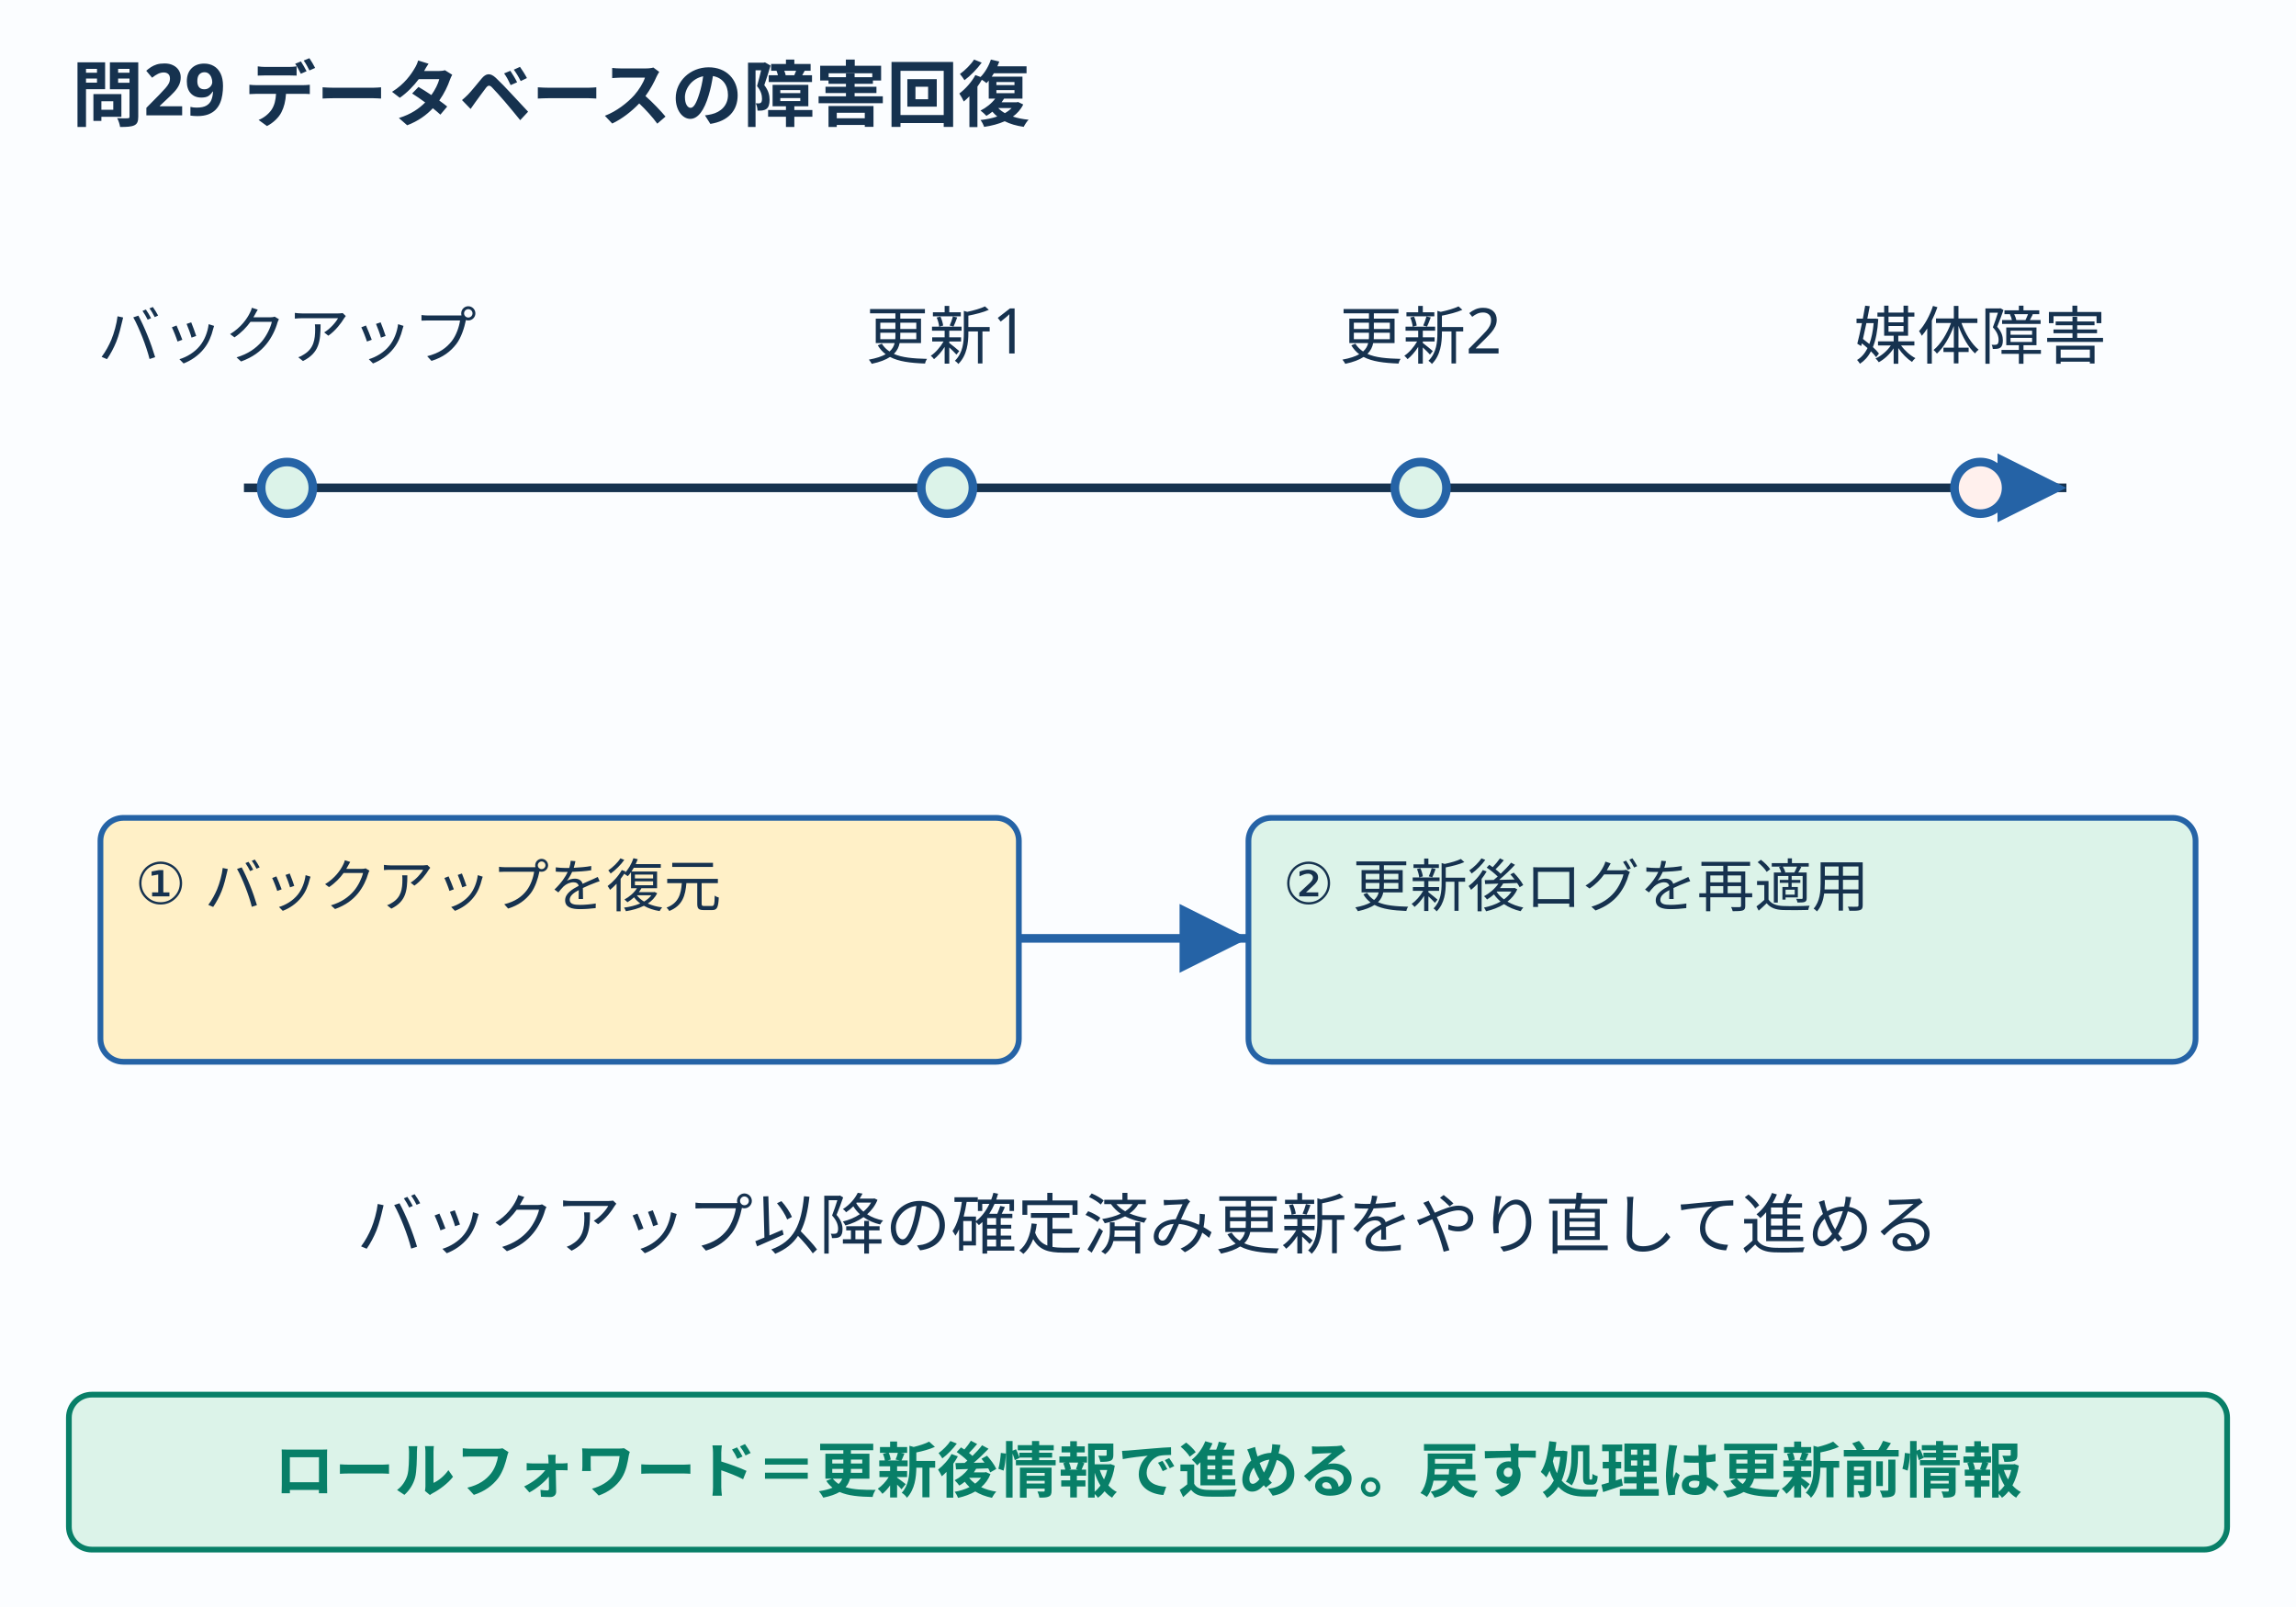
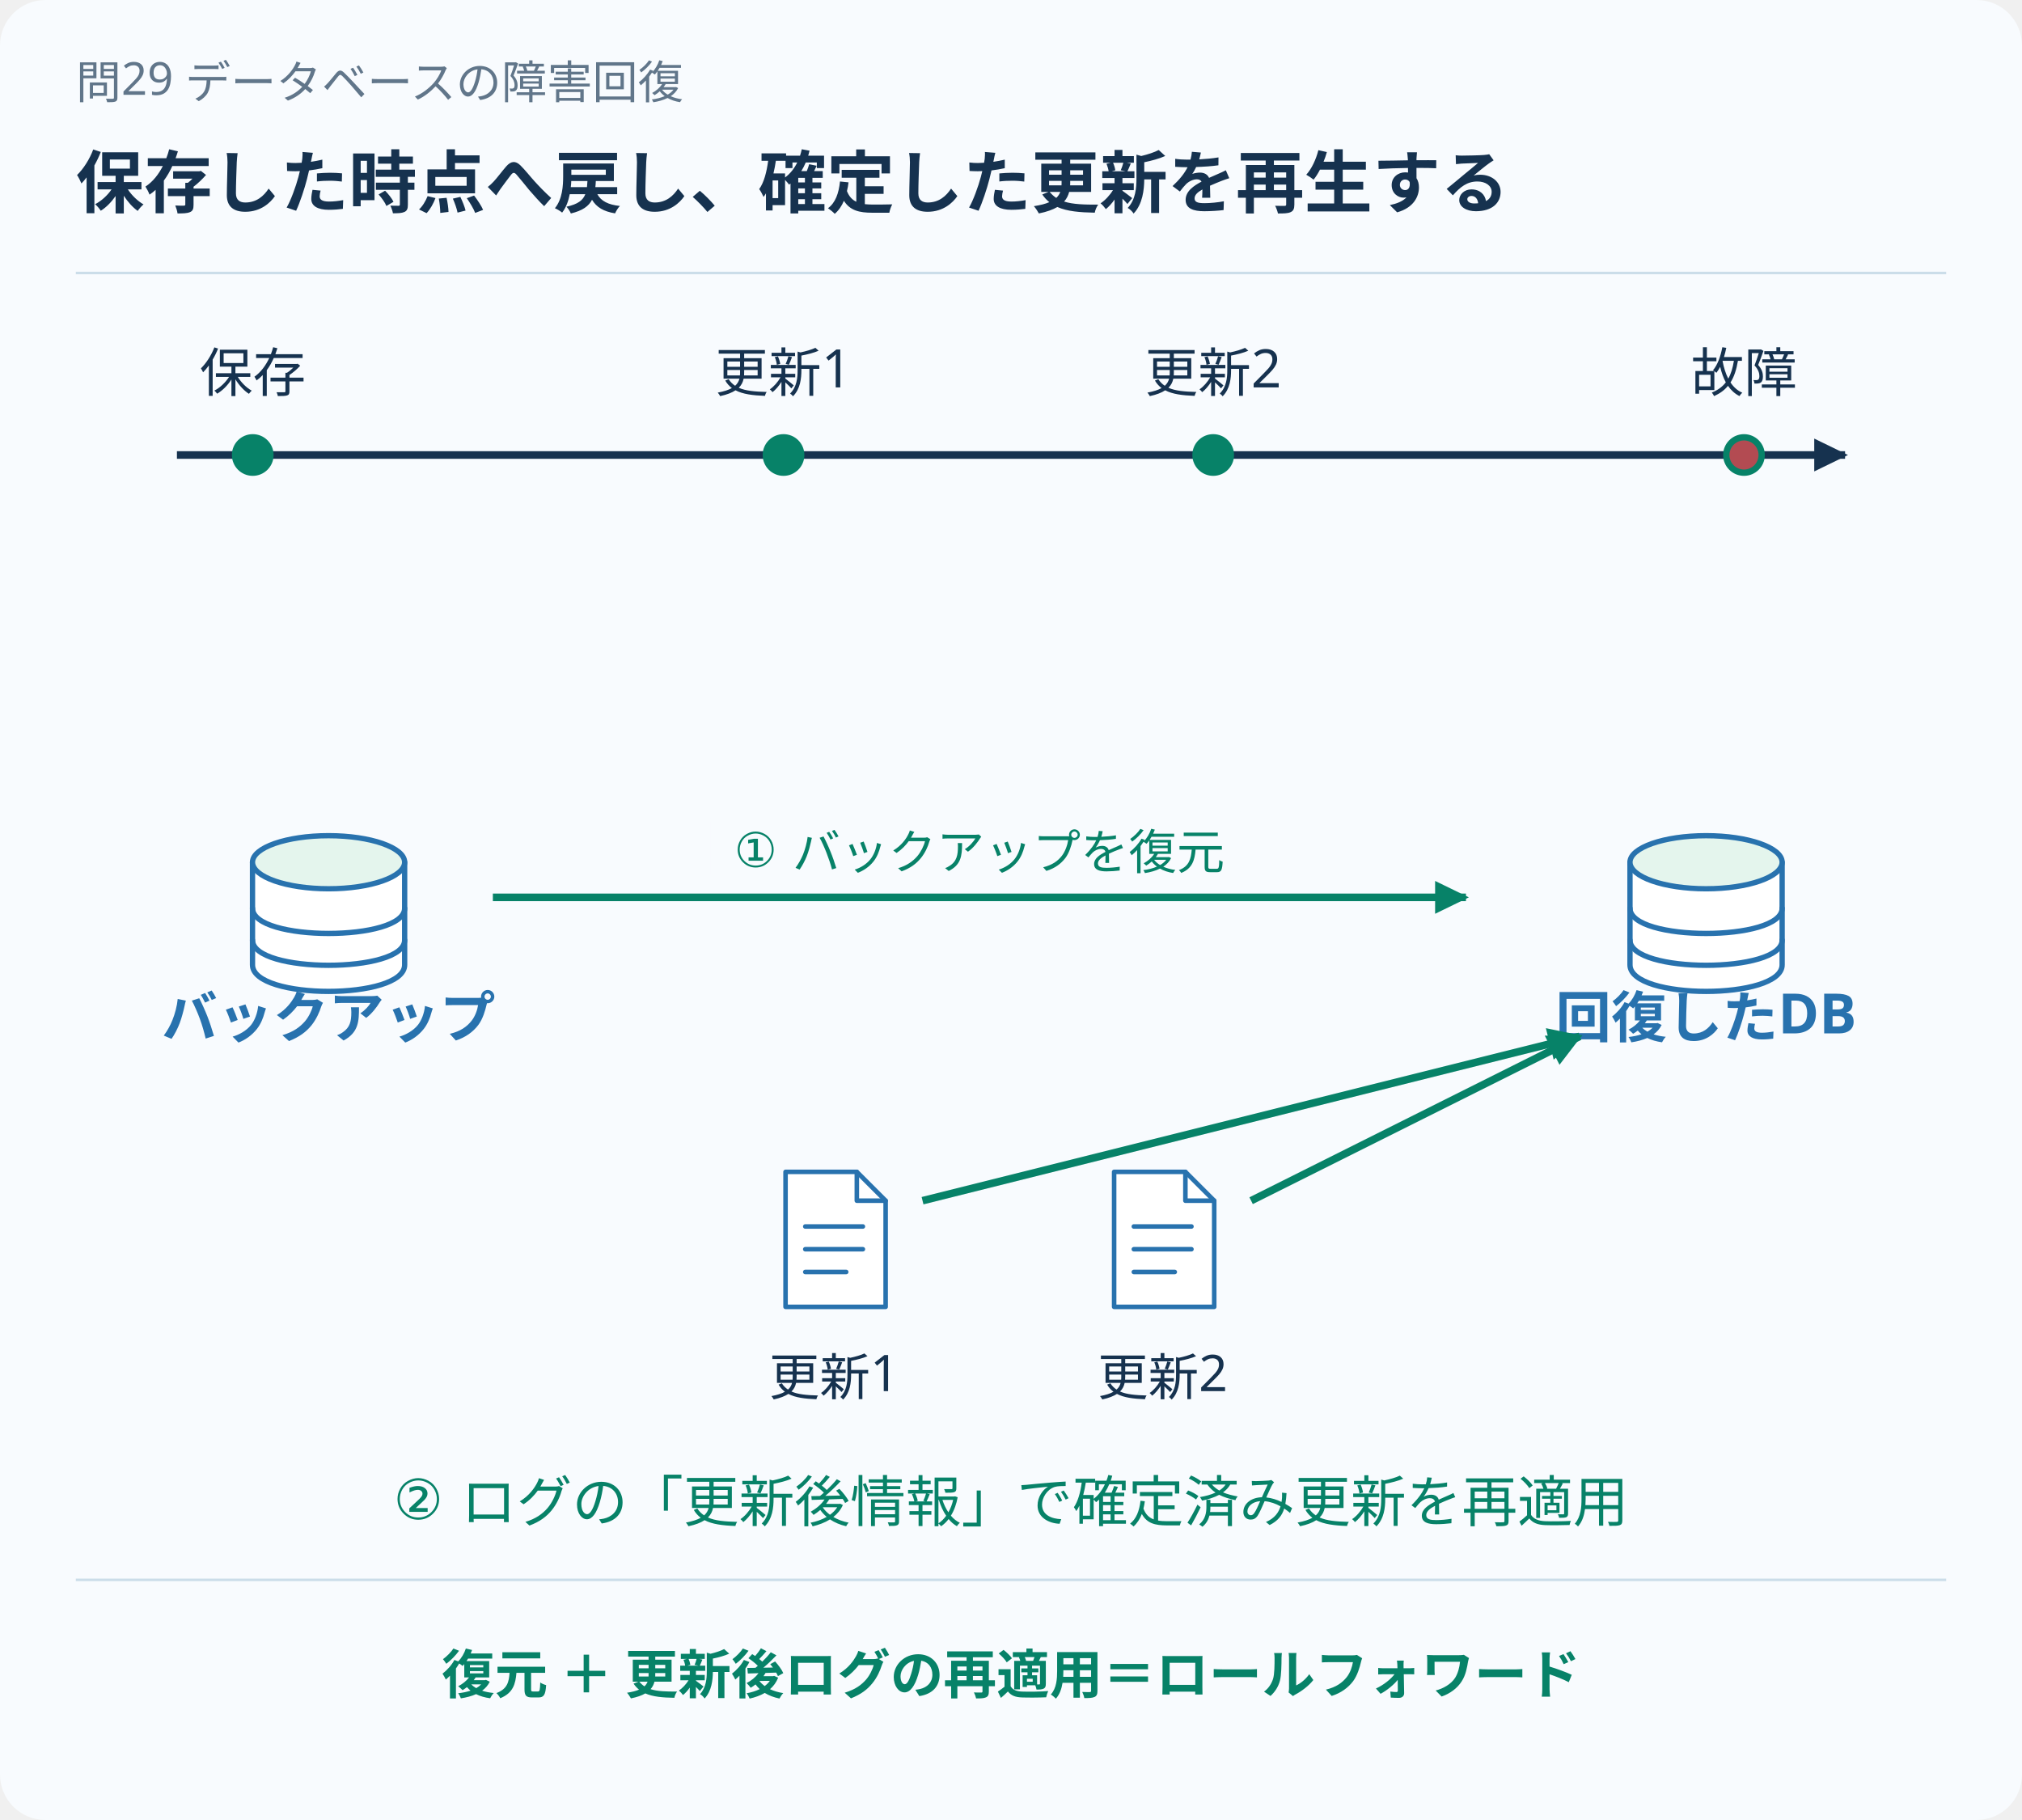
- <svg xmlns="http://www.w3.org/2000/svg" viewBox="0 0 800 560" role="img" aria-labelledby="title29">
-   <defs>
-     <marker id="a29" markerWidth="9" markerHeight="9" refX="8" refY="4" orient="auto">
-       <path d="M0 0 L8 4 L0 8 Z" fill="#2563a6" />
-     </marker>
-   </defs>
-   <rect width="800" height="560" fill="#fbfdff" />
+ <svg xmlns="http://www.w3.org/2000/svg" viewBox="0 0 800 720" role="img" aria-labelledby="v7title29">
+   <rect width="800" height="720" rx="18" fill="#f8fbfe" />
  <g font-family="Meiryo,Yu Gothic,sans-serif">
-     <text x="25" y="42" font-size="25" fill="#16324f" font-weight="700">問29 データベースの障害回復</text>
-     <path d="M85 170 L720 170" fill="none" stroke="#16324f" stroke-width="3" marker-end="url(#a29)" />
-     <circle cx="100" cy="170" r="9" fill="#dcf3e9" stroke="#2563a6" stroke-width="3" />
-     <text x="100" y="125" font-size="22" fill="#16324f" text-anchor="middle" font-weight="400">バックアップ</text>
-     <circle cx="330" cy="170" r="9" fill="#dcf3e9" stroke="#2563a6" stroke-width="3" />
-     <text x="330" y="125" font-size="22" fill="#16324f" text-anchor="middle" font-weight="400">更新1</text>
-     <circle cx="495" cy="170" r="9" fill="#dcf3e9" stroke="#2563a6" stroke-width="3" />
-     <text x="495" y="125" font-size="22" fill="#16324f" text-anchor="middle" font-weight="400">更新2</text>
-     <circle cx="690" cy="170" r="9" fill="#fff0ed" stroke="#2563a6" stroke-width="3" />
-     <text x="690" y="125" font-size="22" fill="#16324f" text-anchor="middle" font-weight="400">媒体障害</text>
-     <rect x="35" y="285" width="320" height="85" rx="8" fill="#fff0c7" stroke="#2563a6" stroke-width="2" />
-     <text x="47" y="315" font-size="20" fill="#16324f" text-anchor="start" font-weight="400">① バックアップを復元</text>
-     <rect x="435" y="285" width="330" height="85" rx="8" fill="#dcf3e9" stroke="#2563a6" stroke-width="2" />
-     <text x="447" y="315" font-size="20" fill="#16324f" text-anchor="start" font-weight="400">② 更新後ログを再適用</text>
-     <path d="M355 327 L435 327" fill="none" stroke="#2563a6" stroke-width="3" marker-end="url(#a29)" />
-     <text x="400" y="435" font-size="23" fill="#16324f" text-anchor="middle" font-weight="400">バックアップ以降の確定済み更新をやり直して進める</text>
-     <rect x="24" y="486" width="752" height="54" rx="8" fill="#dcf3e9" stroke="#087f68" stroke-width="2" />
-     <text x="400" y="520" font-size="21" fill="#087f68" text-anchor="middle" font-weight="700">ロールフォワード＝更新後情報で進める。戻す処理は更新前情報</text>
+     <text x="30" y="39" font-size="18" fill="#61768a">問29 データベースの障害回復</text>
+     <text x="30" y="82" font-size="27" font-weight="700" fill="#16324f">保存した時点へ戻し、確定した更新を再生する</text>
+     <path d="M30 108H770" stroke="#cbdde9" />
+     <path d="M70 180L730 180" stroke="#16324f" stroke-width="3" fill="none" />
+     <path d="M730.0 180.0L718.3 185.7L718.3 174.3Z" stroke="#16324f" stroke-width="1" fill="#16324f" />
+     <circle cx="100" cy="180" r="7" fill="#078268" stroke="#078268" stroke-width="2.5" />
+     <text x="100" y="155" font-size="21" fill="#16324f" text-anchor="middle" font-weight="400">保存</text>
+     <circle cx="310" cy="180" r="7" fill="#078268" stroke="#078268" stroke-width="2.5" />
+     <text x="310" y="155" font-size="21" fill="#16324f" text-anchor="middle" font-weight="400">更新1</text>
+     <circle cx="480" cy="180" r="7" fill="#078268" stroke="#078268" stroke-width="2.5" />
+     <text x="480" y="155" font-size="21" fill="#16324f" text-anchor="middle" font-weight="400">更新2</text>
+     <circle cx="690" cy="180" r="7" fill="#b34b52" stroke="#078268" stroke-width="2.5" />
+     <text x="690" y="155" font-size="21" fill="#16324f" text-anchor="middle" font-weight="400">故障</text>
+     <g transform="translate(130 360) scale(0.7)" stroke="#2872ae" stroke-width="3" stroke-linecap="round" stroke-linejoin="round">
+       <path d="M-43 -27V31C-43 51 43 51 43 31V-27" fill="white" />
+       <ellipse cx="0" cy="-27" rx="43" ry="15" fill="#e4f5ed" />
+       <path d="M-43 -1C-43 18 43 18 43 -1M-43 17C-43 36 43 36 43 17" fill="none" />
+     </g>
+     <text x="130" y="410.4" font-size="22" fill="#2872ae" text-anchor="middle" font-weight="700">バックアップ</text>
+     <text x="130" y="432.8" font-size="18" fill="#61768a" text-anchor="middle" font-weight="400" />
+     <g transform="translate(675 360) scale(0.7)" stroke="#2872ae" stroke-width="3" stroke-linecap="round" stroke-linejoin="round">
+       <path d="M-43 -27V31C-43 51 43 51 43 31V-27" fill="white" />
+       <ellipse cx="0" cy="-27" rx="43" ry="15" fill="#e4f5ed" />
+       <path d="M-43 -1C-43 18 43 18 43 -1M-43 17C-43 36 43 36 43 17" fill="none" />
+     </g>
+     <text x="675" y="410.4" font-size="22" fill="#2872ae" text-anchor="middle" font-weight="700">回復したDB</text>
+     <text x="675" y="432.8" font-size="18" fill="#61768a" text-anchor="middle" font-weight="400" />
+     <path d="M195 355L580 355" stroke="#078268" stroke-width="3" fill="none" />
+     <path d="M580.0 355.0L568.3 360.7L568.3 349.3Z" stroke="#078268" stroke-width="1" fill="#078268" />
+     <rect x="281.0" y="321.0" width="213" height="29" rx="4" fill="#f8fbfe" stroke="none" stroke-width="2" />
+     <text x="387.5" y="343.0" font-size="19" fill="#078268" text-anchor="middle" font-weight="400">① バックアップを復元</text>
+     <g transform="translate(330 490) scale(0.6)" stroke="#2872ae" stroke-width="3" stroke-linecap="round" stroke-linejoin="round">
+       <path d="M-32 -44H15L34 -25V45H-32Z" fill="white" />
+       <path d="M15 -44V-25H34M-19 -8H19M-19 7H19M-19 22H8" fill="none" />
+     </g>
+     <text x="330" y="552" font-size="20" fill="#16324f" text-anchor="middle" font-weight="400">更新1</text>
+     <path d="M365 475L625 410" stroke="#078268" stroke-width="3" fill="none" />
+     <path d="M625.0 410.0L615.0 418.3L612.3 407.4Z" stroke="#078268" stroke-width="1" fill="#078268" />
+     <g transform="translate(460 490) scale(0.6)" stroke="#2872ae" stroke-width="3" stroke-linecap="round" stroke-linejoin="round">
+       <path d="M-32 -44H15L34 -25V45H-32Z" fill="white" />
+       <path d="M15 -44V-25H34M-19 -8H19M-19 7H19M-19 22H8" fill="none" />
+     </g>
+     <text x="460" y="552" font-size="20" fill="#16324f" text-anchor="middle" font-weight="400">更新2</text>
+     <path d="M495 475L625 410" stroke="#078268" stroke-width="3" fill="none" />
+     <path d="M625.0 410.0L617.1 420.3L612.0 410.2Z" stroke="#078268" stroke-width="1" fill="#078268" />
+     <text x="400" y="601" font-size="22" fill="#078268" text-anchor="middle" font-weight="400">② ログの「更新後情報」で確定済み更新を再適用</text>
+     <path d="M30 625H770" stroke="#cbdde9" />
+     <text x="400" y="670" font-size="21" font-weight="700" fill="#078268" text-anchor="middle">復元 ＋ 更新後ログの再適用＝ロールフォワード</text>
  </g>
</svg>
